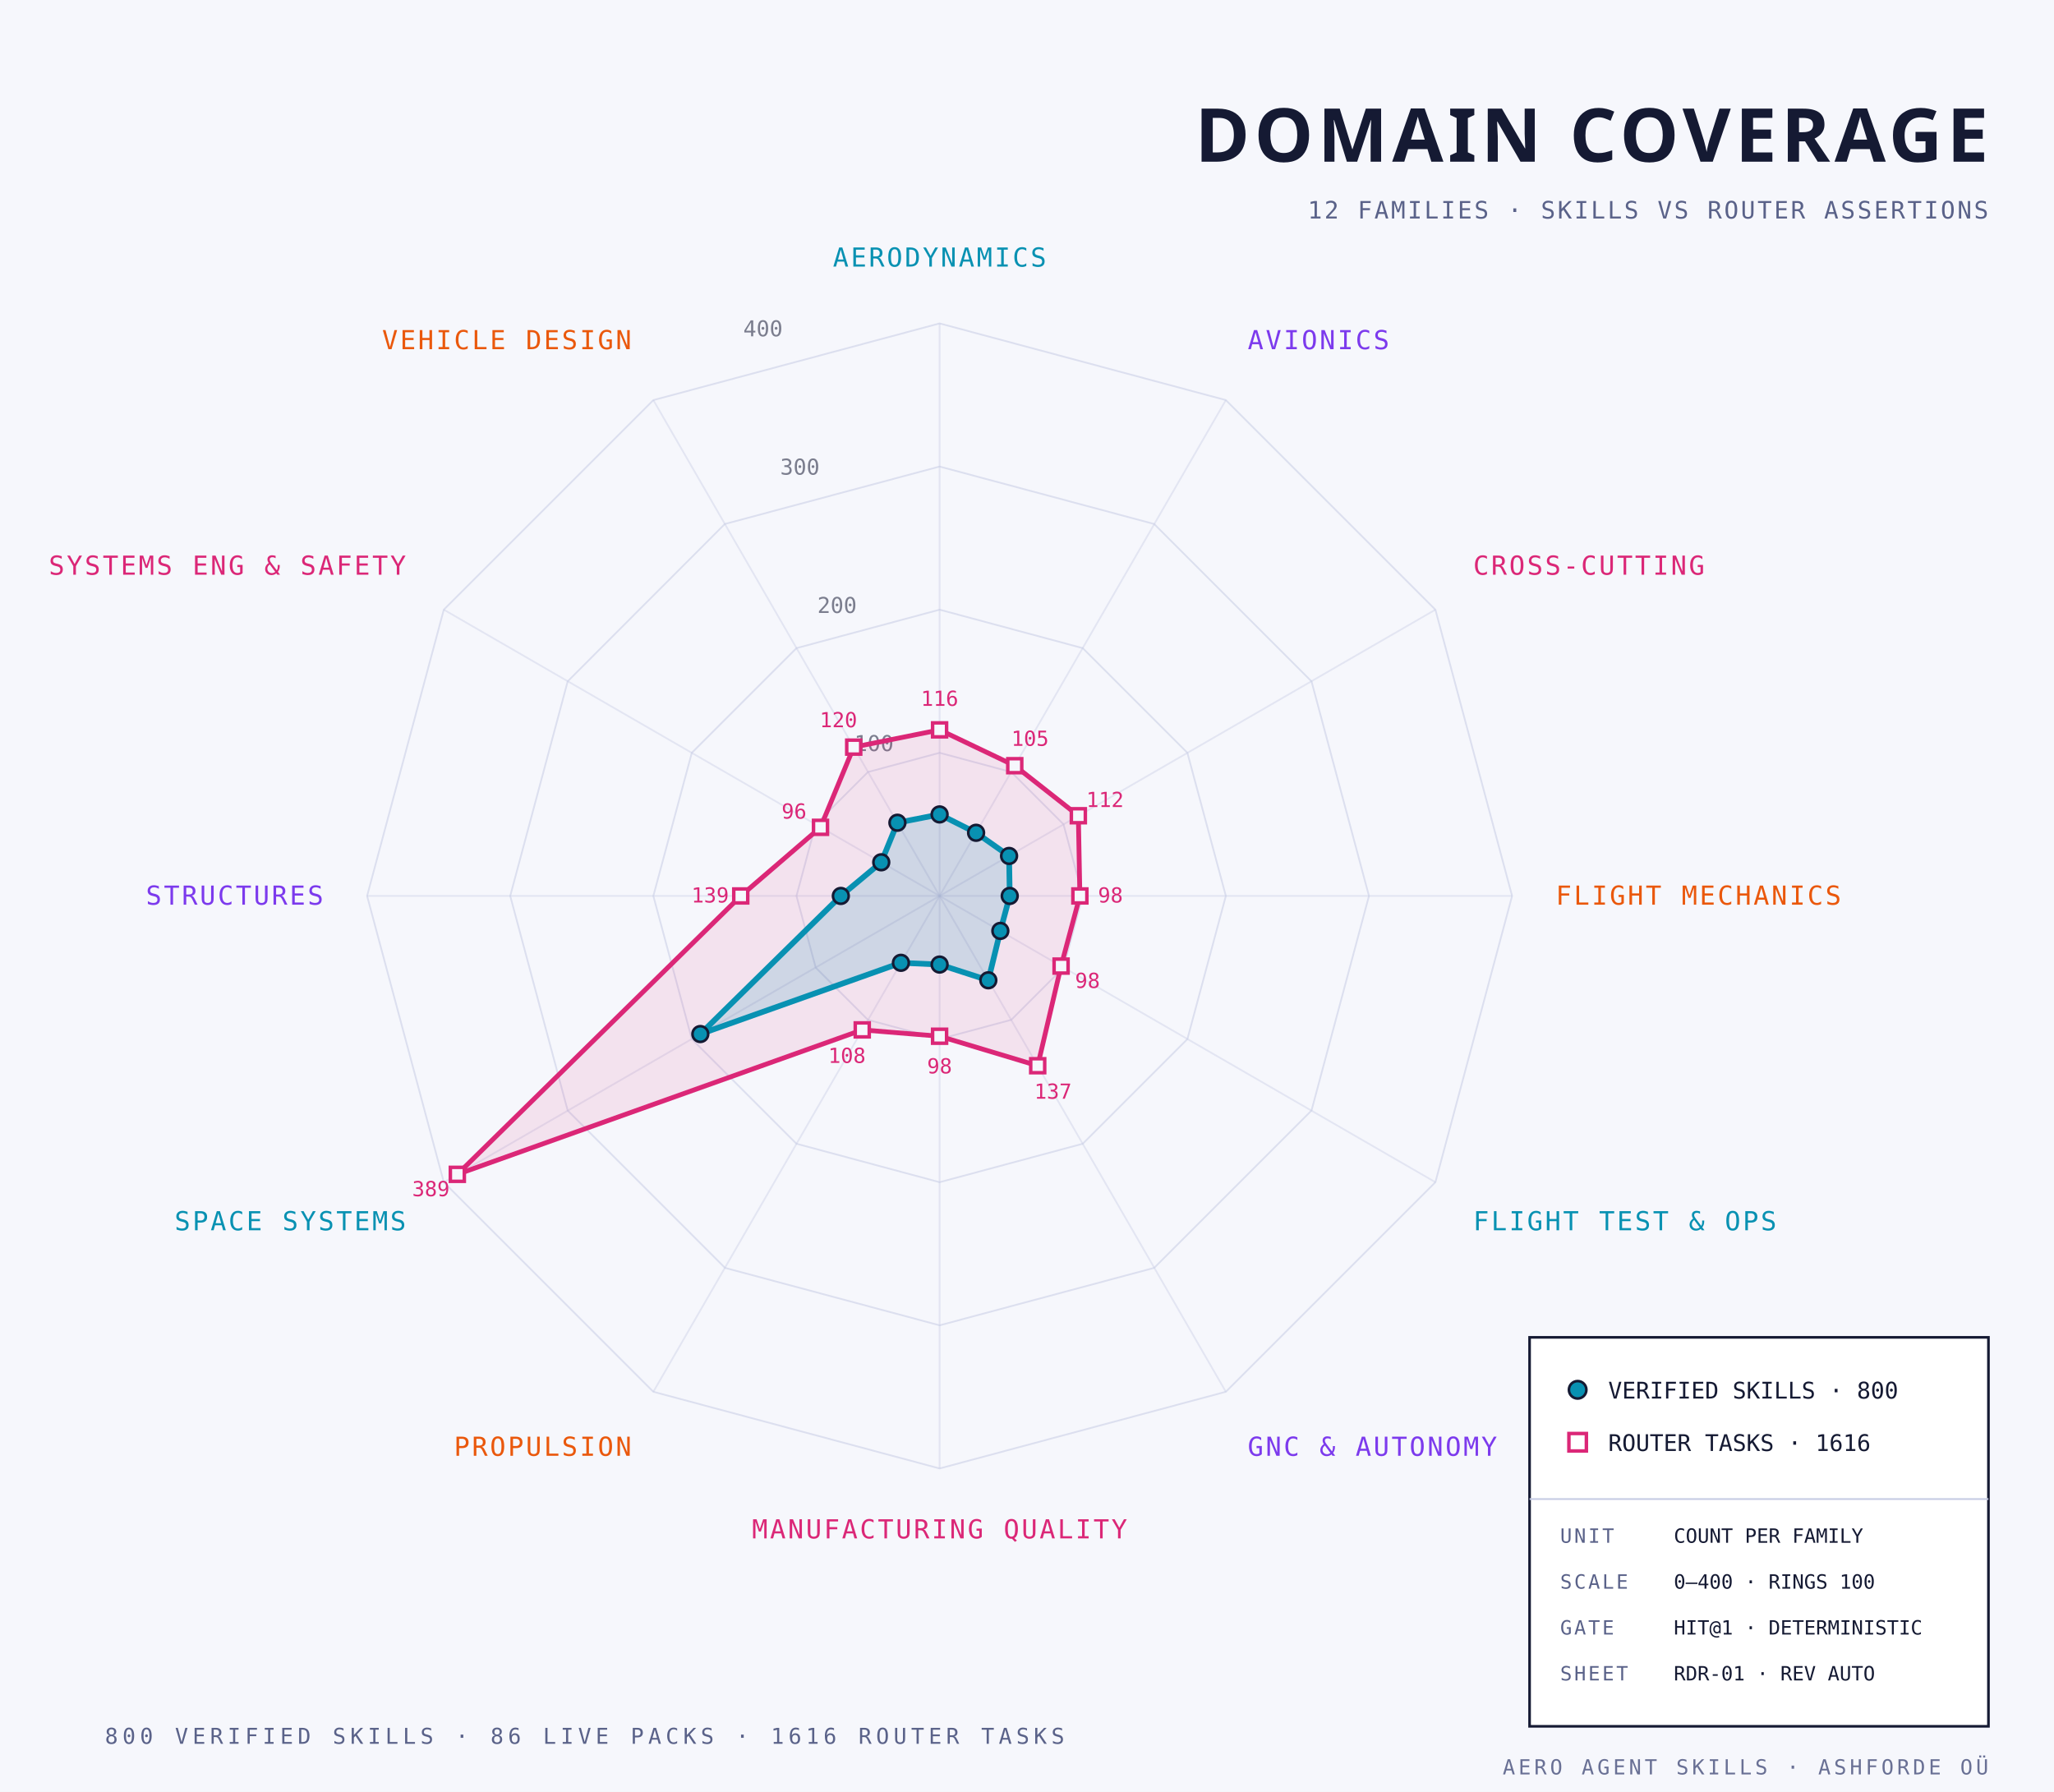
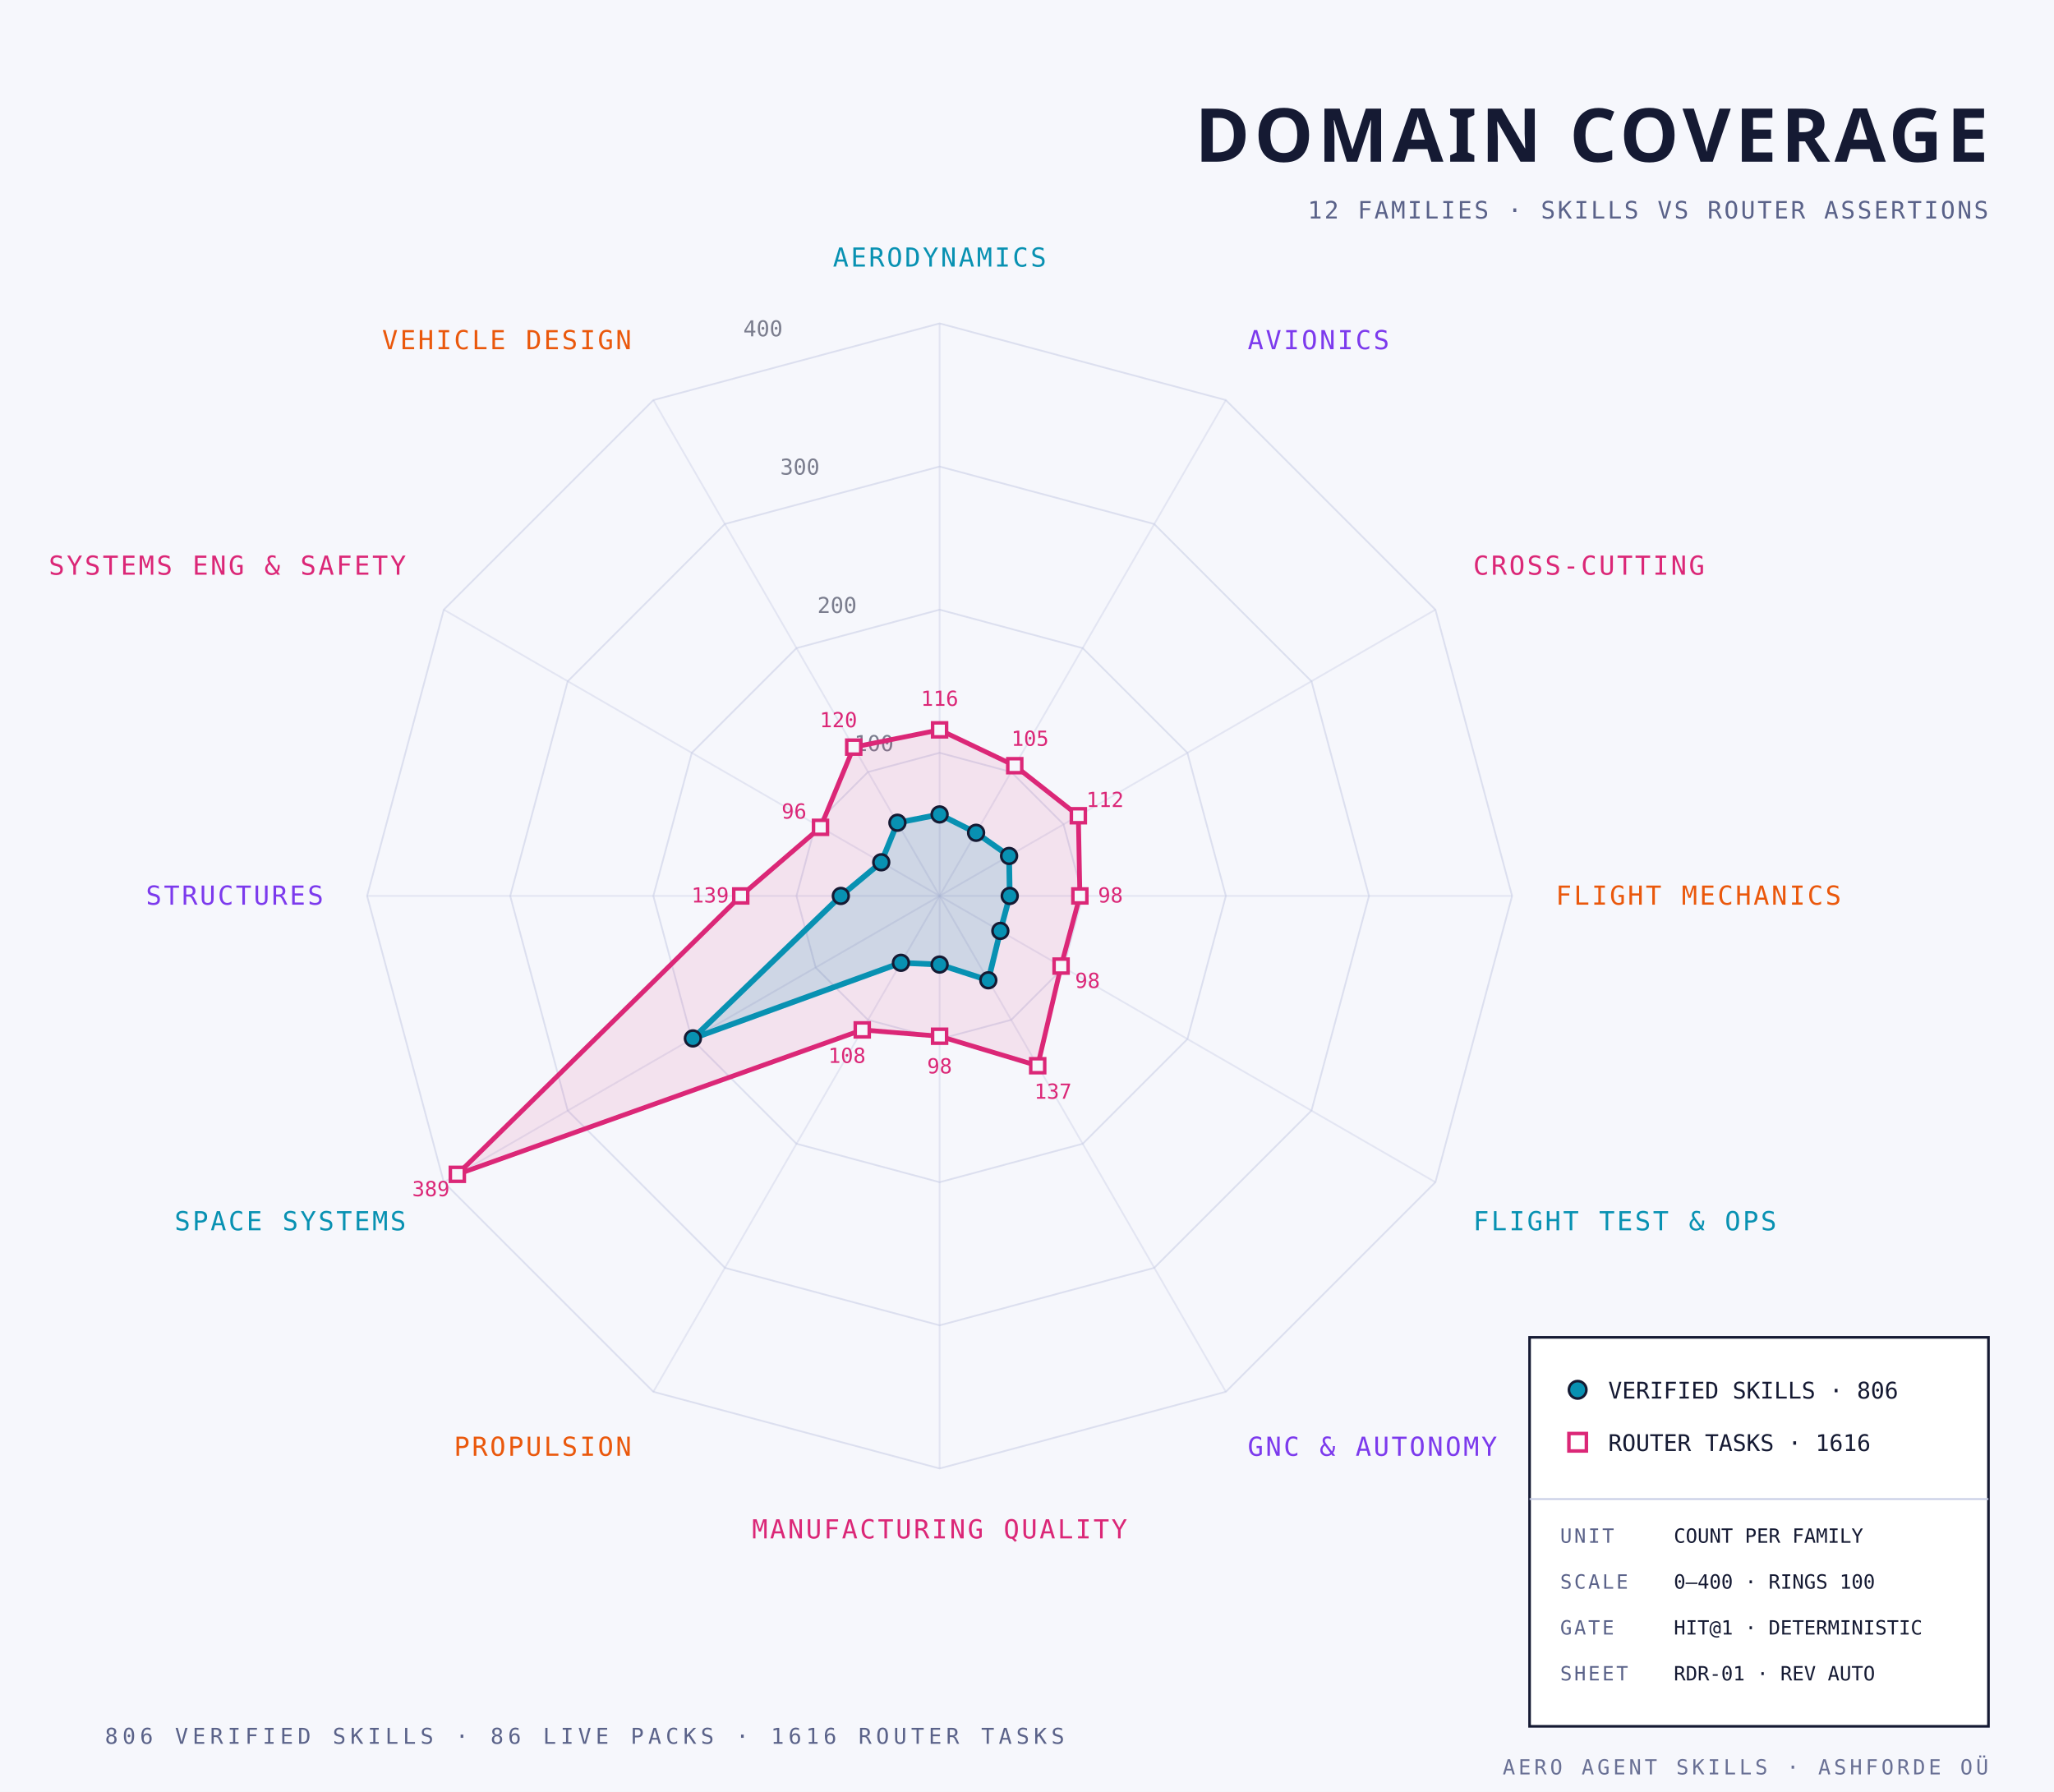
<svg xmlns="http://www.w3.org/2000/svg" width="940" height="820" viewBox="0 0 940 820">
  <style>
    .mono { font-family: "JetBrains Mono", "IBM Plex Mono", "Menlo", monospace; }
    .cond { font-family: "Barlow Condensed", "DIN Condensed", "Arial Narrow", sans-serif; font-weight: 700; text-transform: uppercase; }
    .serif { font-family: "Instrument Serif", Georgia, serif; font-style: italic; }
  </style>
  <rect width="940" height="820" fill="#f6f7fc" />
  <polygon points="430.0,344.5 462.8,353.3 486.7,377.2 495.5,410.0 486.7,442.8 462.8,466.7 430.0,475.5 397.2,466.7 373.3,442.8 364.5,410.0 373.3,377.2 397.2,353.3" fill="none" stroke="#c6cce4" stroke-width="0.8" stroke-opacity="0.55" />
  <polygon points="430.0,279.0 495.5,296.6 543.4,344.5 561.0,410.0 543.4,475.5 495.5,523.4 430.0,541.0 364.5,523.4 316.6,475.5 299.0,410.0 316.6,344.5 364.5,296.6" fill="none" stroke="#c6cce4" stroke-width="0.8" stroke-opacity="0.55" />
  <polygon points="430.0,213.5 528.2,239.8 600.2,311.8 626.5,410.0 600.2,508.2 528.2,580.2 430.0,606.5 331.8,580.2 259.8,508.2 233.5,410.0 259.8,311.8 331.7,239.8" fill="none" stroke="#c6cce4" stroke-width="0.8" stroke-opacity="0.55" />
  <polygon points="430.0,148.0 561.0,183.1 656.9,279.0 692.0,410.0 656.9,541.0 561.0,636.9 430.0,672.0 299.0,636.9 203.1,541.0 168.0,410.0 203.1,279.0 299.0,183.1" fill="none" stroke="#c6cce4" stroke-width="0.8" stroke-opacity="0.55" />
  <line x1="430" y1="410" x2="430.0" y2="148.0" stroke="#c6cce4" stroke-width="0.8" stroke-opacity="0.4" />
  <line x1="430" y1="410" x2="561.0" y2="183.1" stroke="#c6cce4" stroke-width="0.8" stroke-opacity="0.4" />
  <line x1="430" y1="410" x2="656.9" y2="279.0" stroke="#c6cce4" stroke-width="0.8" stroke-opacity="0.4" />
  <line x1="430" y1="410" x2="692.0" y2="410.0" stroke="#c6cce4" stroke-width="0.8" stroke-opacity="0.4" />
  <line x1="430" y1="410" x2="656.9" y2="541.0" stroke="#c6cce4" stroke-width="0.8" stroke-opacity="0.4" />
  <line x1="430" y1="410" x2="561.0" y2="636.9" stroke="#c6cce4" stroke-width="0.8" stroke-opacity="0.4" />
  <line x1="430" y1="410" x2="430.0" y2="672.0" stroke="#c6cce4" stroke-width="0.8" stroke-opacity="0.4" />
  <line x1="430" y1="410" x2="299.0" y2="636.9" stroke="#c6cce4" stroke-width="0.8" stroke-opacity="0.4" />
  <line x1="430" y1="410" x2="203.1" y2="541.0" stroke="#c6cce4" stroke-width="0.8" stroke-opacity="0.4" />
  <line x1="430" y1="410" x2="168.0" y2="410.0" stroke="#c6cce4" stroke-width="0.8" stroke-opacity="0.4" />
  <line x1="430" y1="410" x2="203.1" y2="279.0" stroke="#c6cce4" stroke-width="0.8" stroke-opacity="0.4" />
  <line x1="430" y1="410" x2="299.0" y2="183.1" stroke="#c6cce4" stroke-width="0.8" stroke-opacity="0.4" />
  <text class="mono" x="409.0" y="343.7" text-anchor="end" font-size="10" fill="#151a33" opacity="0.55">100</text>
  <text class="mono" x="392.1" y="280.5" text-anchor="end" font-size="10" fill="#151a33" opacity="0.55">200</text>
  <text class="mono" x="375.1" y="217.2" text-anchor="end" font-size="10" fill="#151a33" opacity="0.55">300</text>
  <text class="mono" x="358.2" y="153.9" text-anchor="end" font-size="10" fill="#151a33" opacity="0.55">400</text>
  <text class="mono" x="430.0" y="122.0" text-anchor="middle" font-size="12" fill="#0891b2" letter-spacing="1">AERODYNAMICS</text>
  <text class="mono" x="571.0" y="159.8" text-anchor="start" font-size="12" fill="#7c3aed" letter-spacing="1">AVIONICS</text>
  <text class="mono" x="674.2" y="263.0" text-anchor="start" font-size="12" fill="#db2777" letter-spacing="1">CROSS-CUTTING</text>
  <text class="mono" x="712.0" y="414.0" text-anchor="start" font-size="12" fill="#ea580c" letter-spacing="1">FLIGHT MECHANICS</text>
  <text class="mono" x="674.2" y="563.0" text-anchor="start" font-size="12" fill="#0891b2" letter-spacing="1">FLIGHT TEST &amp; OPS</text>
  <text class="mono" x="571.0" y="666.2" text-anchor="start" font-size="12" fill="#7c3aed" letter-spacing="1">GNC &amp; AUTONOMY</text>
  <text class="mono" x="430.0" y="704.0" text-anchor="middle" font-size="12" fill="#db2777" letter-spacing="1">MANUFACTURING QUALITY</text>
  <text class="mono" x="289.0" y="666.2" text-anchor="end" font-size="12" fill="#ea580c" letter-spacing="1">PROPULSION</text>
  <text class="mono" x="185.8" y="563.0" text-anchor="end" font-size="12" fill="#0891b2" letter-spacing="1">SPACE SYSTEMS</text>
  <text class="mono" x="148.0" y="414.0" text-anchor="end" font-size="12" fill="#7c3aed" letter-spacing="1">STRUCTURES</text>
  <text class="mono" x="185.8" y="263.0" text-anchor="end" font-size="12" fill="#db2777" letter-spacing="1">SYSTEMS ENG &amp; SAFETY</text>
  <text class="mono" x="289.0" y="159.8" text-anchor="end" font-size="12" fill="#ea580c" letter-spacing="1">VEHICLE DESIGN</text>
  <polygon points="430.0,334.0 464.4,350.4 493.5,373.3 494.2,410.0 485.6,442.1 474.9,487.7 430.0,474.2 394.6,471.3 209.3,537.4 339.0,410.0 375.5,378.6 390.7,341.9" fill="#db2777" fill-opacity="0.10" stroke="#db2777" stroke-width="2.2" />
  <rect x="426.8" y="330.8" width="6.4" height="6.4" fill="#f6f7fc" stroke="#db2777" stroke-width="1.6" />
  <rect x="461.2" y="347.2" width="6.4" height="6.4" fill="#f6f7fc" stroke="#db2777" stroke-width="1.6" />
  <rect x="490.3" y="370.1" width="6.4" height="6.4" fill="#f6f7fc" stroke="#db2777" stroke-width="1.6" />
  <rect x="491.0" y="406.8" width="6.4" height="6.4" fill="#f6f7fc" stroke="#db2777" stroke-width="1.6" />
  <rect x="482.4" y="438.9" width="6.4" height="6.4" fill="#f6f7fc" stroke="#db2777" stroke-width="1.6" />
  <rect x="471.7" y="484.5" width="6.4" height="6.4" fill="#f6f7fc" stroke="#db2777" stroke-width="1.6" />
  <rect x="426.8" y="471.0" width="6.4" height="6.4" fill="#f6f7fc" stroke="#db2777" stroke-width="1.6" />
  <rect x="391.4" y="468.1" width="6.4" height="6.4" fill="#f6f7fc" stroke="#db2777" stroke-width="1.6" />
  <rect x="206.1" y="534.2" width="6.4" height="6.4" fill="#f6f7fc" stroke="#db2777" stroke-width="1.6" />
  <rect x="335.8" y="406.8" width="6.4" height="6.4" fill="#f6f7fc" stroke="#db2777" stroke-width="1.6" />
  <rect x="372.3" y="375.4" width="6.4" height="6.4" fill="#f6f7fc" stroke="#db2777" stroke-width="1.6" />
  <rect x="387.5" y="338.7" width="6.4" height="6.4" fill="#f6f7fc" stroke="#db2777" stroke-width="1.6" />
-   <polygon points="430.0,372.7 446.7,381.1 461.8,391.7 462.1,410.0 457.8,426.0 452.3,448.6 430.0,441.4 412.3,440.6 320.5,473.2 384.8,410.0 403.3,394.6 410.7,376.5" fill="#0891b2" fill-opacity="0.16" stroke="#0891b2" stroke-width="2.6" />
+   <polygon points="430.0,372.7 446.7,381.1 461.8,391.7 462.1,410.0 457.8,426.0 452.3,448.6 430.0,441.4 412.3,440.6 317.1,475.2 384.8,410.0 403.3,394.6 410.7,376.5" fill="#0891b2" fill-opacity="0.16" stroke="#0891b2" stroke-width="2.6" />
  <circle cx="430.0" cy="372.7" r="3.6" fill="#0891b2" stroke="#151a33" stroke-width="1.2" />
  <circle cx="446.7" cy="381.1" r="3.6" fill="#0891b2" stroke="#151a33" stroke-width="1.2" />
  <circle cx="461.8" cy="391.7" r="3.6" fill="#0891b2" stroke="#151a33" stroke-width="1.2" />
  <circle cx="462.1" cy="410.0" r="3.6" fill="#0891b2" stroke="#151a33" stroke-width="1.2" />
  <circle cx="457.8" cy="426.0" r="3.6" fill="#0891b2" stroke="#151a33" stroke-width="1.2" />
  <circle cx="452.3" cy="448.6" r="3.6" fill="#0891b2" stroke="#151a33" stroke-width="1.2" />
  <circle cx="430.0" cy="441.4" r="3.6" fill="#0891b2" stroke="#151a33" stroke-width="1.2" />
  <circle cx="412.3" cy="440.6" r="3.6" fill="#0891b2" stroke="#151a33" stroke-width="1.2" />
-   <circle cx="320.5" cy="473.2" r="3.6" fill="#0891b2" stroke="#151a33" stroke-width="1.2" />
+   <circle cx="317.1" cy="475.2" r="3.6" fill="#0891b2" stroke="#151a33" stroke-width="1.2" />
  <circle cx="384.8" cy="410.0" r="3.6" fill="#0891b2" stroke="#151a33" stroke-width="1.2" />
  <circle cx="403.3" cy="394.6" r="3.6" fill="#0891b2" stroke="#151a33" stroke-width="1.2" />
  <circle cx="410.7" cy="376.5" r="3.6" fill="#0891b2" stroke="#151a33" stroke-width="1.2" />
  <text class="mono" x="430.0" y="323.0" text-anchor="middle" font-size="9.5" fill="#db2777">116</text>
  <text class="mono" x="471.4" y="341.3" text-anchor="middle" font-size="9.5" fill="#db2777">105</text>
  <text class="mono" x="505.7" y="369.3" text-anchor="middle" font-size="9.5" fill="#db2777">112</text>
  <text class="mono" x="508.2" y="413.0" text-anchor="middle" font-size="9.5" fill="#db2777">98</text>
  <text class="mono" x="497.7" y="452.1" text-anchor="middle" font-size="9.5" fill="#db2777">98</text>
  <text class="mono" x="481.9" y="502.8" text-anchor="middle" font-size="9.5" fill="#db2777">137</text>
  <text class="mono" x="430.0" y="491.2" text-anchor="middle" font-size="9.5" fill="#db2777">98</text>
  <text class="mono" x="387.6" y="486.4" text-anchor="middle" font-size="9.5" fill="#db2777">108</text>
  <text class="mono" x="197.2" y="547.4" text-anchor="middle" font-size="9.5" fill="#db2777">389</text>
  <text class="mono" x="325.0" y="413.0" text-anchor="middle" font-size="9.5" fill="#db2777">139</text>
  <text class="mono" x="363.4" y="374.6" text-anchor="middle" font-size="9.5" fill="#db2777">96</text>
  <text class="mono" x="383.7" y="332.8" text-anchor="middle" font-size="9.5" fill="#db2777">120</text>
  <text class="cond" x="910.0" y="74.0" text-anchor="end" font-size="34" fill="#151a33" letter-spacing="2">DOMAIN COVERAGE</text>
  <text class="mono" x="910.0" y="100.0" text-anchor="end" font-size="11" fill="#5a6289" letter-spacing="1">12 FAMILIES · SKILLS VS ROUTER ASSERTIONS</text>
  <rect x="700" y="612" width="210" height="178" fill="#ffffff" stroke="#151a33" stroke-width="1.2" />
  <line x1="700" y1="686" x2="910" y2="686" stroke="#c6cce4" stroke-width="0.8" />
  <circle cx="722" cy="636" r="4" fill="#0891b2" stroke="#151a33" stroke-width="1.2" />
-   <text class="mono" x="736.0" y="640.0" text-anchor="start" font-size="10.5" fill="#151a33">VERIFIED SKILLS · 800</text>
+   <text class="mono" x="736.0" y="640.0" text-anchor="start" font-size="10.5" fill="#151a33">VERIFIED SKILLS · 806</text>
  <rect x="718" y="656" width="8" height="8" fill="none" stroke="#db2777" stroke-width="1.6" />
  <text class="mono" x="736.0" y="664.0" text-anchor="start" font-size="10.5" fill="#151a33">ROUTER TASKS · 1616</text>
  <text class="mono" x="714.0" y="706.0" text-anchor="start" font-size="9" fill="#5a6289" letter-spacing="1">UNIT</text>
  <text class="mono" x="766.0" y="706.0" text-anchor="start" font-size="9" fill="#151a33">COUNT PER FAMILY</text>
  <text class="mono" x="714.0" y="727.0" text-anchor="start" font-size="9" fill="#5a6289" letter-spacing="1">SCALE</text>
  <text class="mono" x="766.0" y="727.0" text-anchor="start" font-size="9" fill="#151a33">0–400 · RINGS 100</text>
  <text class="mono" x="714.0" y="748.0" text-anchor="start" font-size="9" fill="#5a6289" letter-spacing="1">GATE</text>
  <text class="mono" x="766.0" y="748.0" text-anchor="start" font-size="9" fill="#151a33">HIT@1 · DETERMINISTIC</text>
  <text class="mono" x="714.0" y="769.0" text-anchor="start" font-size="9" fill="#5a6289" letter-spacing="1">SHEET</text>
  <text class="mono" x="766.0" y="769.0" text-anchor="start" font-size="9" fill="#151a33">RDR-01 · REV AUTO</text>
-   <text class="mono" x="48.0" y="798.0" text-anchor="start" font-size="10" fill="#5a6289" letter-spacing="2">800 VERIFIED SKILLS · 86 LIVE PACKS · 1616 ROUTER TASKS</text>
+   <text class="mono" x="48.0" y="798.0" text-anchor="start" font-size="10" fill="#5a6289" letter-spacing="2">806 VERIFIED SKILLS · 86 LIVE PACKS · 1616 ROUTER TASKS</text>
  <text class="mono" x="910.0" y="812.0" text-anchor="end" font-size="9.5" fill="#5a6289" letter-spacing="1.5" opacity="0.9">AERO AGENT SKILLS · ASHFORDE OÜ</text>
</svg>
